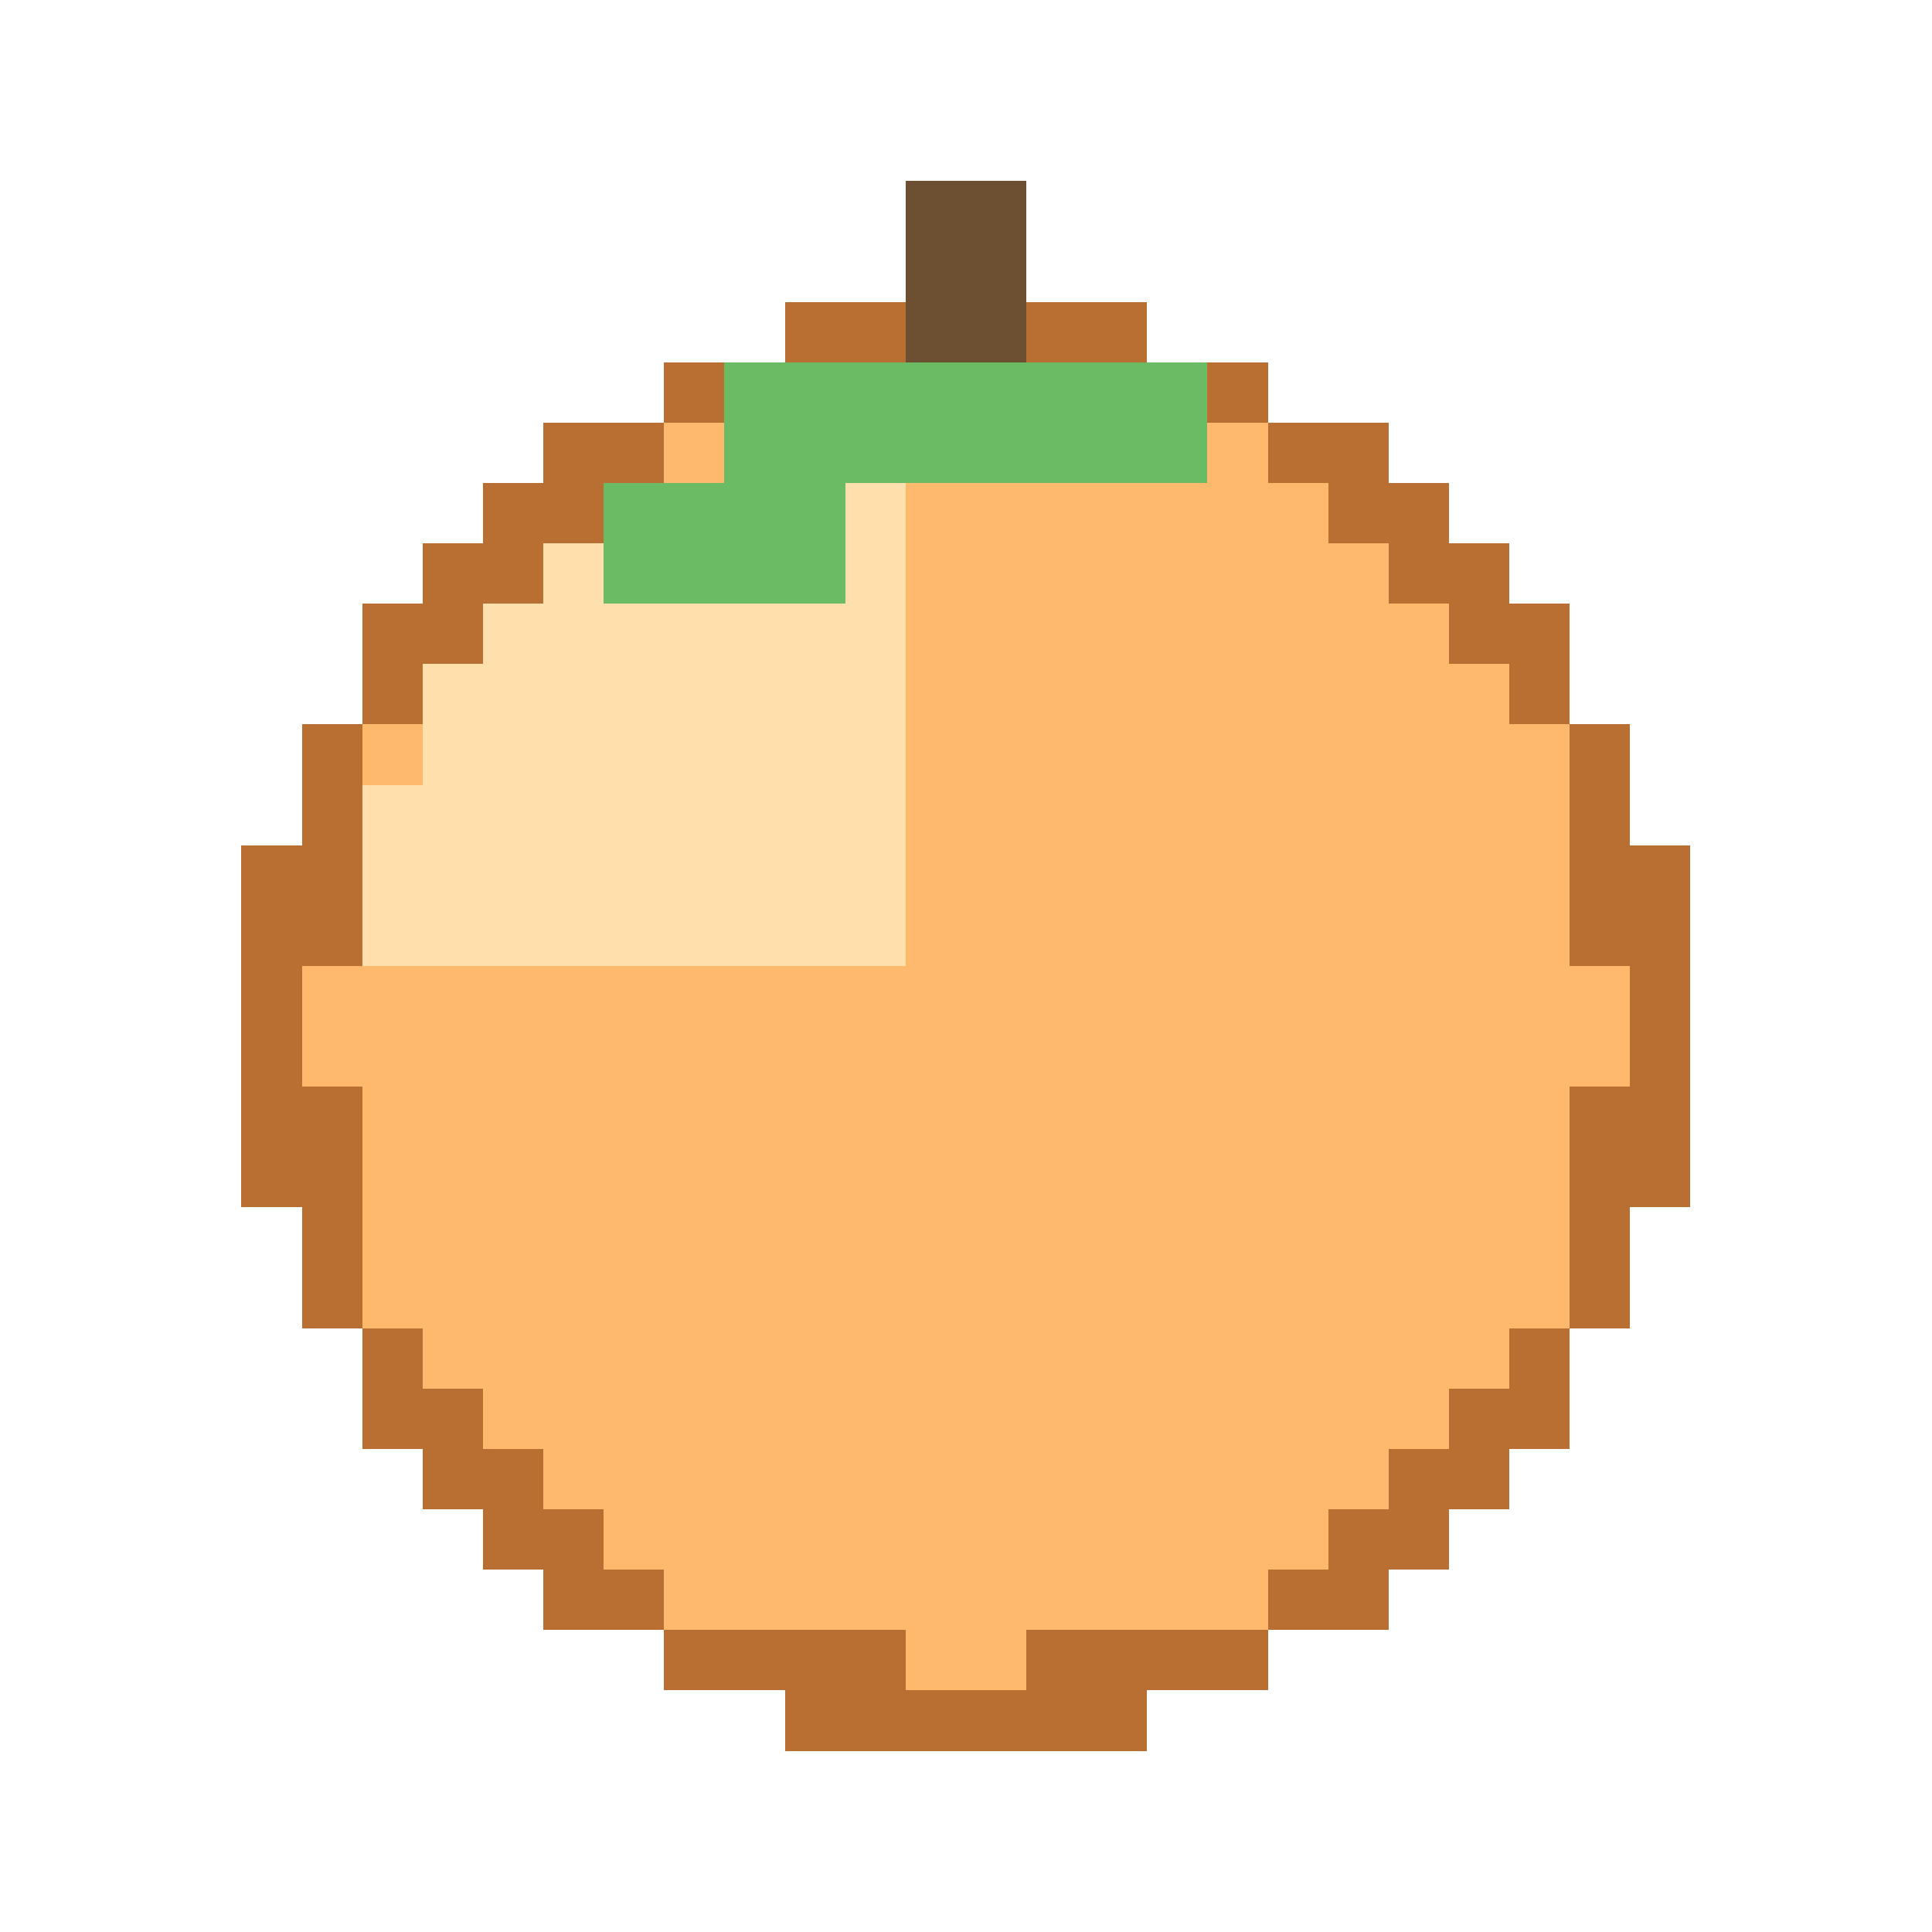
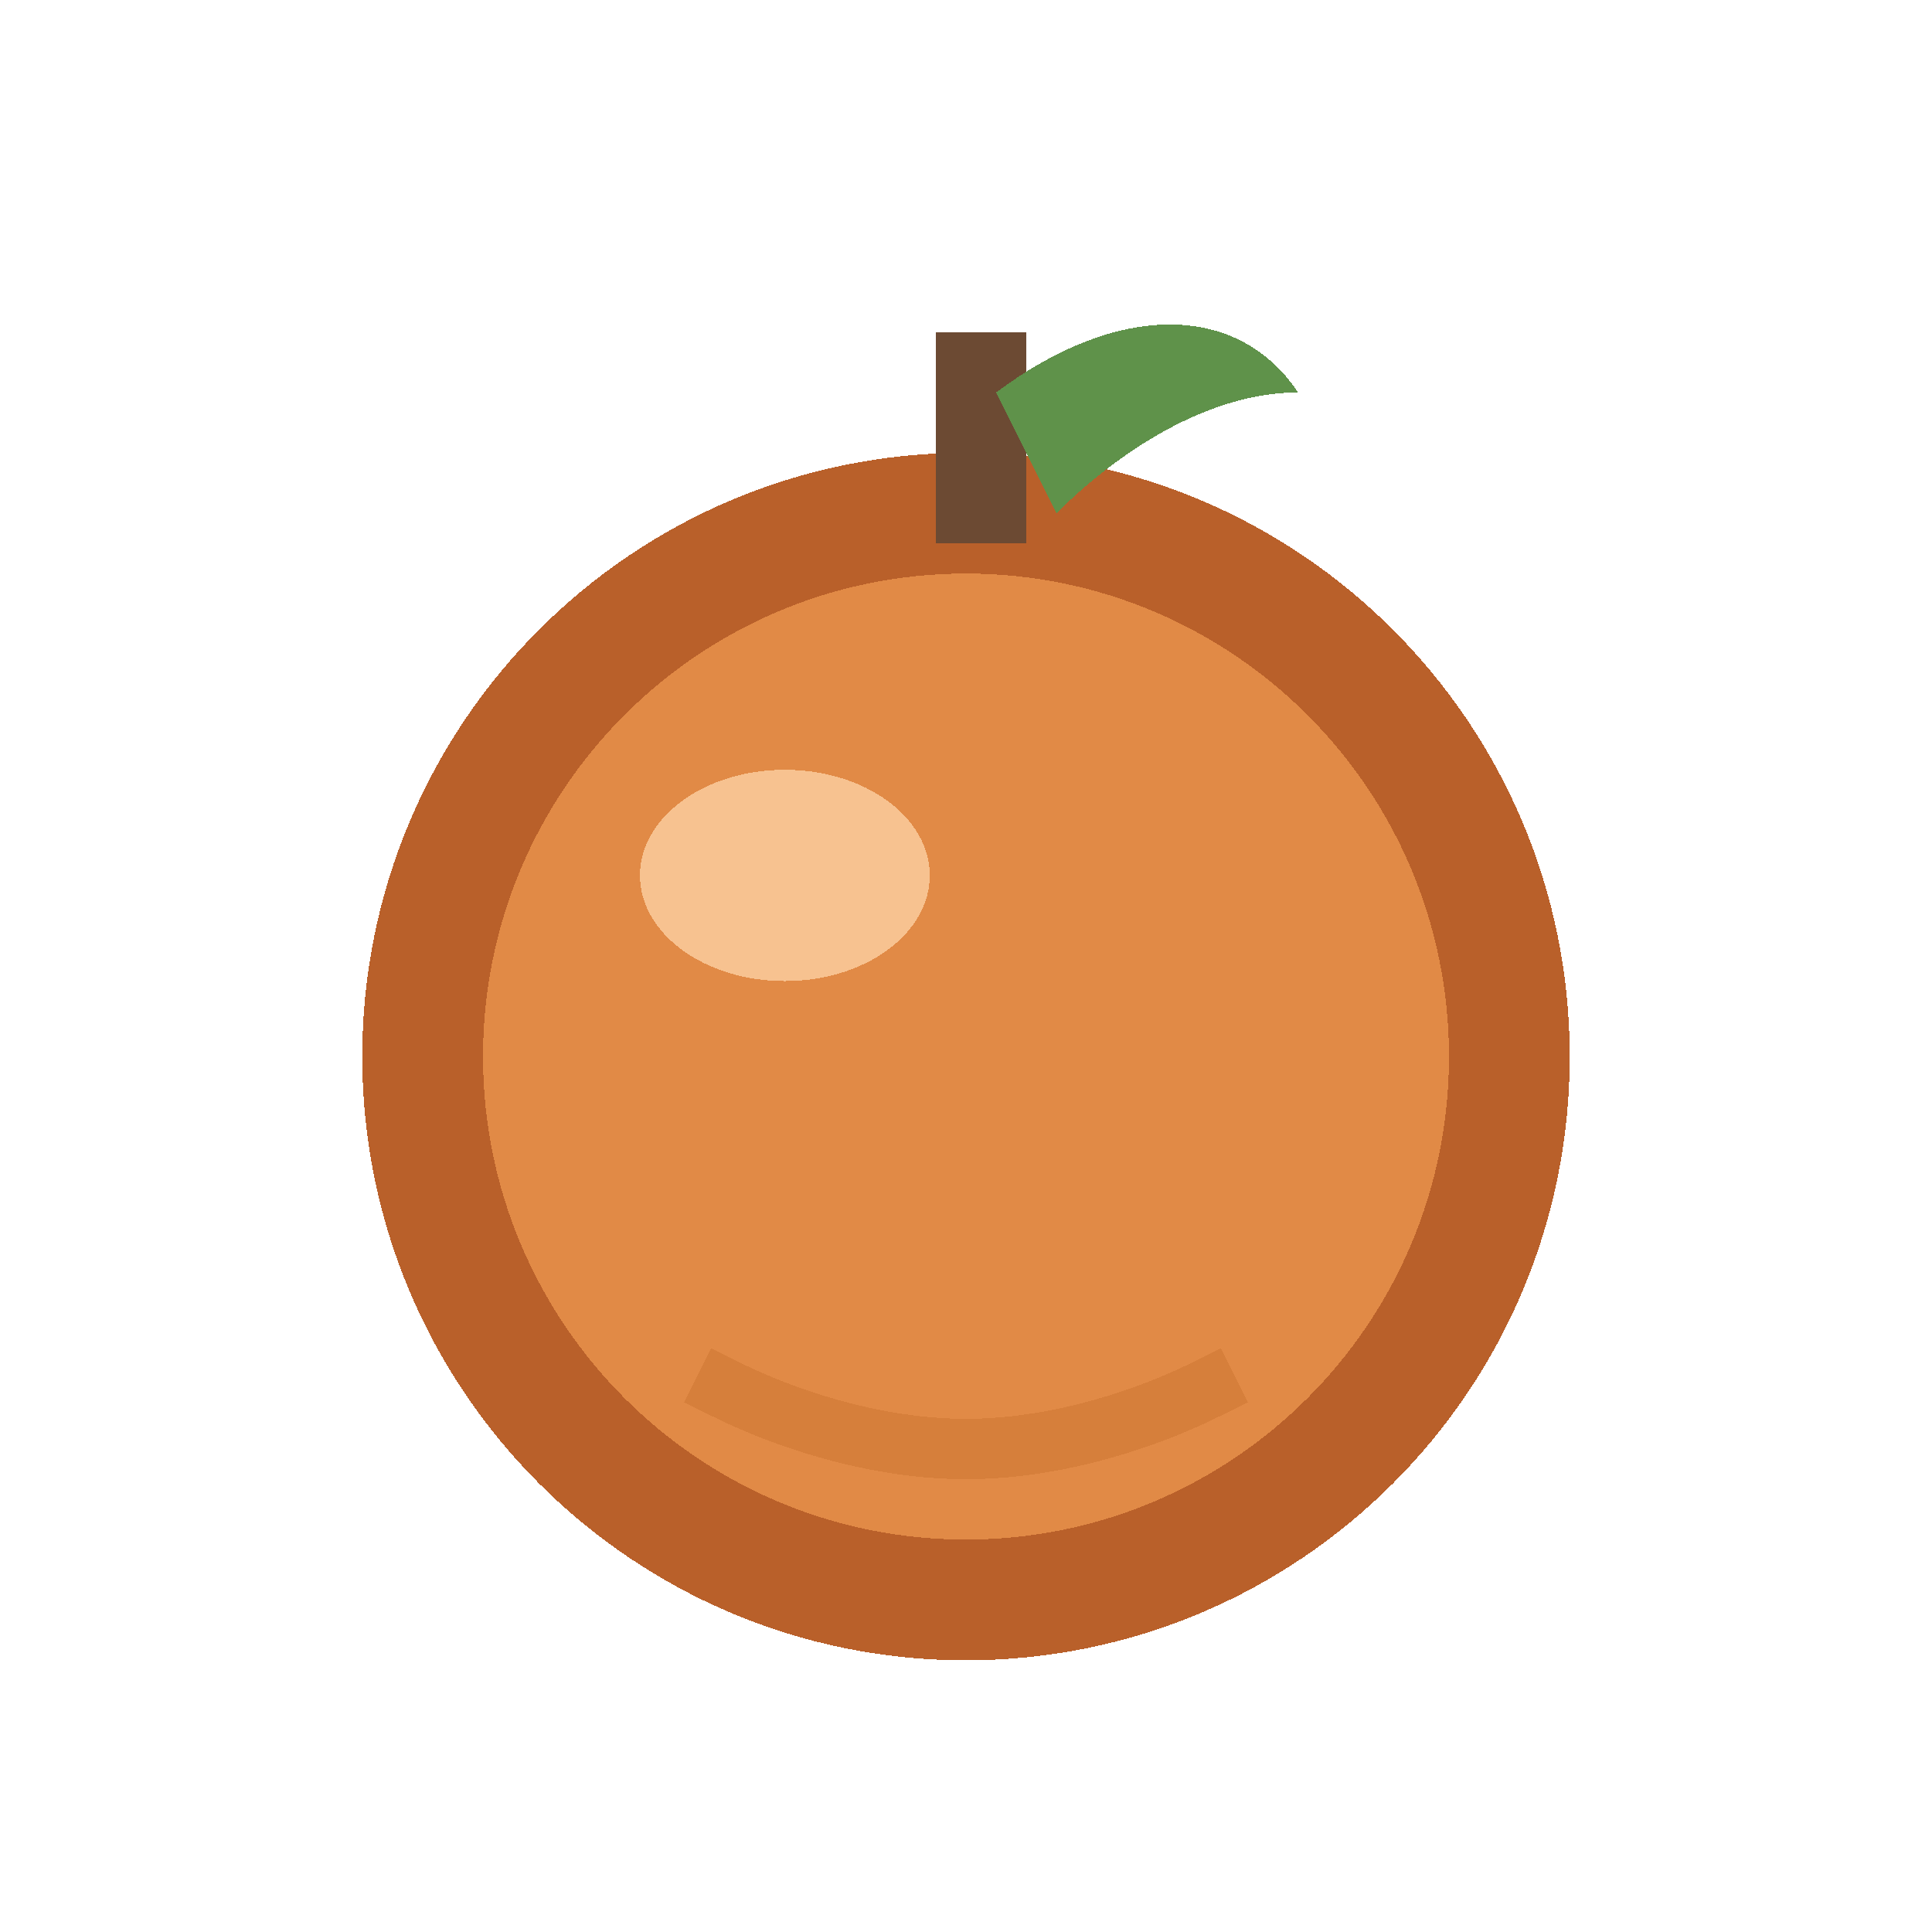
- <svg xmlns="http://www.w3.org/2000/svg" viewBox="0 0 64 64" shape-rendering="crispEdges" role="img">
-   <rect x="0" y="0" width="64" height="64" fill="transparent" />
-   <rect x="26" y="10" width="2" height="2" fill="#b86f31" />
-   <rect x="28" y="10" width="2" height="2" fill="#b86f31" />
-   <rect x="30" y="10" width="2" height="2" fill="#b86f31" />
-   <rect x="32" y="10" width="2" height="2" fill="#b86f31" />
-   <rect x="34" y="10" width="2" height="2" fill="#b86f31" />
-   <rect x="36" y="10" width="2" height="2" fill="#b86f31" />
-   <rect x="22" y="12" width="2" height="2" fill="#b86f31" />
-   <rect x="24" y="12" width="2" height="2" fill="#b86f31" />
-   <rect x="26" y="12" width="2" height="2" fill="#b86f31" />
-   <rect x="28" y="12" width="2" height="2" fill="#b86f31" />
-   <rect x="30" y="12" width="2" height="2" fill="#ffb96c" />
-   <rect x="32" y="12" width="2" height="2" fill="#ffb96c" />
-   <rect x="34" y="12" width="2" height="2" fill="#b86f31" />
-   <rect x="36" y="12" width="2" height="2" fill="#b86f31" />
-   <rect x="38" y="12" width="2" height="2" fill="#b86f31" />
-   <rect x="40" y="12" width="2" height="2" fill="#b86f31" />
-   <rect x="18" y="14" width="2" height="2" fill="#b86f31" />
-   <rect x="20" y="14" width="2" height="2" fill="#b86f31" />
-   <rect x="22" y="14" width="2" height="2" fill="#ffb96c" />
-   <rect x="24" y="14" width="2" height="2" fill="#ffe0ad" />
-   <rect x="26" y="14" width="2" height="2" fill="#ffe0ad" />
-   <rect x="28" y="14" width="2" height="2" fill="#ffe0ad" />
-   <rect x="30" y="14" width="2" height="2" fill="#ffb96c" />
-   <rect x="32" y="14" width="2" height="2" fill="#ffb96c" />
-   <rect x="34" y="14" width="2" height="2" fill="#ffb96c" />
-   <rect x="36" y="14" width="2" height="2" fill="#ffb96c" />
-   <rect x="38" y="14" width="2" height="2" fill="#ffb96c" />
-   <rect x="40" y="14" width="2" height="2" fill="#ffb96c" />
-   <rect x="42" y="14" width="2" height="2" fill="#b86f31" />
-   <rect x="44" y="14" width="2" height="2" fill="#b86f31" />
-   <rect x="16" y="16" width="2" height="2" fill="#b86f31" />
-   <rect x="18" y="16" width="2" height="2" fill="#b86f31" />
-   <rect x="20" y="16" width="2" height="2" fill="#ffe0ad" />
-   <rect x="22" y="16" width="2" height="2" fill="#ffe0ad" />
-   <rect x="24" y="16" width="2" height="2" fill="#ffe0ad" />
-   <rect x="26" y="16" width="2" height="2" fill="#ffe0ad" />
-   <rect x="28" y="16" width="2" height="2" fill="#ffe0ad" />
-   <rect x="30" y="16" width="2" height="2" fill="#ffb96c" />
-   <rect x="32" y="16" width="2" height="2" fill="#ffb96c" />
-   <rect x="34" y="16" width="2" height="2" fill="#ffb96c" />
-   <rect x="36" y="16" width="2" height="2" fill="#ffb96c" />
-   <rect x="38" y="16" width="2" height="2" fill="#ffb96c" />
-   <rect x="40" y="16" width="2" height="2" fill="#ffb96c" />
-   <rect x="42" y="16" width="2" height="2" fill="#ffb96c" />
-   <rect x="44" y="16" width="2" height="2" fill="#b86f31" />
-   <rect x="46" y="16" width="2" height="2" fill="#b86f31" />
-   <rect x="14" y="18" width="2" height="2" fill="#b86f31" />
-   <rect x="16" y="18" width="2" height="2" fill="#b86f31" />
-   <rect x="18" y="18" width="2" height="2" fill="#ffe0ad" />
-   <rect x="20" y="18" width="2" height="2" fill="#ffe0ad" />
-   <rect x="22" y="18" width="2" height="2" fill="#ffe0ad" />
-   <rect x="24" y="18" width="2" height="2" fill="#ffe0ad" />
-   <rect x="26" y="18" width="2" height="2" fill="#ffe0ad" />
-   <rect x="28" y="18" width="2" height="2" fill="#ffe0ad" />
-   <rect x="30" y="18" width="2" height="2" fill="#ffb96c" />
-   <rect x="32" y="18" width="2" height="2" fill="#ffb96c" />
-   <rect x="34" y="18" width="2" height="2" fill="#ffb96c" />
-   <rect x="36" y="18" width="2" height="2" fill="#ffb96c" />
-   <rect x="38" y="18" width="2" height="2" fill="#ffb96c" />
-   <rect x="40" y="18" width="2" height="2" fill="#ffb96c" />
-   <rect x="42" y="18" width="2" height="2" fill="#ffb96c" />
-   <rect x="44" y="18" width="2" height="2" fill="#ffb96c" />
-   <rect x="46" y="18" width="2" height="2" fill="#b86f31" />
-   <rect x="48" y="18" width="2" height="2" fill="#b86f31" />
-   <rect x="12" y="20" width="2" height="2" fill="#b86f31" />
-   <rect x="14" y="20" width="2" height="2" fill="#b86f31" />
-   <rect x="16" y="20" width="2" height="2" fill="#ffe0ad" />
-   <rect x="18" y="20" width="2" height="2" fill="#ffe0ad" />
-   <rect x="20" y="20" width="2" height="2" fill="#ffe0ad" />
-   <rect x="22" y="20" width="2" height="2" fill="#ffe0ad" />
-   <rect x="24" y="20" width="2" height="2" fill="#ffe0ad" />
-   <rect x="26" y="20" width="2" height="2" fill="#ffe0ad" />
-   <rect x="28" y="20" width="2" height="2" fill="#ffe0ad" />
-   <rect x="30" y="20" width="2" height="2" fill="#ffb96c" />
-   <rect x="32" y="20" width="2" height="2" fill="#ffb96c" />
-   <rect x="34" y="20" width="2" height="2" fill="#ffb96c" />
-   <rect x="36" y="20" width="2" height="2" fill="#ffb96c" />
-   <rect x="38" y="20" width="2" height="2" fill="#ffb96c" />
-   <rect x="40" y="20" width="2" height="2" fill="#ffb96c" />
-   <rect x="42" y="20" width="2" height="2" fill="#ffb96c" />
-   <rect x="44" y="20" width="2" height="2" fill="#ffb96c" />
-   <rect x="46" y="20" width="2" height="2" fill="#ffb96c" />
-   <rect x="48" y="20" width="2" height="2" fill="#b86f31" />
-   <rect x="50" y="20" width="2" height="2" fill="#b86f31" />
-   <rect x="12" y="22" width="2" height="2" fill="#b86f31" />
-   <rect x="14" y="22" width="2" height="2" fill="#ffe0ad" />
-   <rect x="16" y="22" width="2" height="2" fill="#ffe0ad" />
-   <rect x="18" y="22" width="2" height="2" fill="#ffe0ad" />
-   <rect x="20" y="22" width="2" height="2" fill="#ffe0ad" />
-   <rect x="22" y="22" width="2" height="2" fill="#ffe0ad" />
-   <rect x="24" y="22" width="2" height="2" fill="#ffe0ad" />
-   <rect x="26" y="22" width="2" height="2" fill="#ffe0ad" />
-   <rect x="28" y="22" width="2" height="2" fill="#ffe0ad" />
-   <rect x="30" y="22" width="2" height="2" fill="#ffb96c" />
-   <rect x="32" y="22" width="2" height="2" fill="#ffb96c" />
-   <rect x="34" y="22" width="2" height="2" fill="#ffb96c" />
-   <rect x="36" y="22" width="2" height="2" fill="#ffb96c" />
-   <rect x="38" y="22" width="2" height="2" fill="#ffb96c" />
-   <rect x="40" y="22" width="2" height="2" fill="#ffb96c" />
-   <rect x="42" y="22" width="2" height="2" fill="#ffb96c" />
-   <rect x="44" y="22" width="2" height="2" fill="#ffb96c" />
-   <rect x="46" y="22" width="2" height="2" fill="#ffb96c" />
-   <rect x="48" y="22" width="2" height="2" fill="#ffb96c" />
-   <rect x="50" y="22" width="2" height="2" fill="#b86f31" />
-   <rect x="10" y="24" width="2" height="2" fill="#b86f31" />
-   <rect x="12" y="24" width="2" height="2" fill="#ffb96c" />
-   <rect x="14" y="24" width="2" height="2" fill="#ffe0ad" />
-   <rect x="16" y="24" width="2" height="2" fill="#ffe0ad" />
-   <rect x="18" y="24" width="2" height="2" fill="#ffe0ad" />
-   <rect x="20" y="24" width="2" height="2" fill="#ffe0ad" />
-   <rect x="22" y="24" width="2" height="2" fill="#ffe0ad" />
-   <rect x="24" y="24" width="2" height="2" fill="#ffe0ad" />
-   <rect x="26" y="24" width="2" height="2" fill="#ffe0ad" />
-   <rect x="28" y="24" width="2" height="2" fill="#ffe0ad" />
-   <rect x="30" y="24" width="2" height="2" fill="#ffb96c" />
-   <rect x="32" y="24" width="2" height="2" fill="#ffb96c" />
-   <rect x="34" y="24" width="2" height="2" fill="#ffb96c" />
-   <rect x="36" y="24" width="2" height="2" fill="#ffb96c" />
-   <rect x="38" y="24" width="2" height="2" fill="#ffb96c" />
-   <rect x="40" y="24" width="2" height="2" fill="#ffb96c" />
-   <rect x="42" y="24" width="2" height="2" fill="#ffb96c" />
-   <rect x="44" y="24" width="2" height="2" fill="#ffb96c" />
-   <rect x="46" y="24" width="2" height="2" fill="#ffb96c" />
-   <rect x="48" y="24" width="2" height="2" fill="#ffb96c" />
-   <rect x="50" y="24" width="2" height="2" fill="#ffb96c" />
-   <rect x="52" y="24" width="2" height="2" fill="#b86f31" />
-   <rect x="10" y="26" width="2" height="2" fill="#b86f31" />
-   <rect x="12" y="26" width="2" height="2" fill="#ffe0ad" />
-   <rect x="14" y="26" width="2" height="2" fill="#ffe0ad" />
-   <rect x="16" y="26" width="2" height="2" fill="#ffe0ad" />
-   <rect x="18" y="26" width="2" height="2" fill="#ffe0ad" />
-   <rect x="20" y="26" width="2" height="2" fill="#ffe0ad" />
-   <rect x="22" y="26" width="2" height="2" fill="#ffe0ad" />
-   <rect x="24" y="26" width="2" height="2" fill="#ffe0ad" />
-   <rect x="26" y="26" width="2" height="2" fill="#ffe0ad" />
-   <rect x="28" y="26" width="2" height="2" fill="#ffe0ad" />
-   <rect x="30" y="26" width="2" height="2" fill="#ffb96c" />
-   <rect x="32" y="26" width="2" height="2" fill="#ffb96c" />
-   <rect x="34" y="26" width="2" height="2" fill="#ffb96c" />
-   <rect x="36" y="26" width="2" height="2" fill="#ffb96c" />
-   <rect x="38" y="26" width="2" height="2" fill="#ffb96c" />
-   <rect x="40" y="26" width="2" height="2" fill="#ffb96c" />
-   <rect x="42" y="26" width="2" height="2" fill="#ffb96c" />
-   <rect x="44" y="26" width="2" height="2" fill="#ffb96c" />
-   <rect x="46" y="26" width="2" height="2" fill="#ffb96c" />
-   <rect x="48" y="26" width="2" height="2" fill="#ffb96c" />
-   <rect x="50" y="26" width="2" height="2" fill="#ffb96c" />
-   <rect x="52" y="26" width="2" height="2" fill="#b86f31" />
-   <rect x="8" y="28" width="2" height="2" fill="#b86f31" />
-   <rect x="10" y="28" width="2" height="2" fill="#b86f31" />
-   <rect x="12" y="28" width="2" height="2" fill="#ffe0ad" />
-   <rect x="14" y="28" width="2" height="2" fill="#ffe0ad" />
-   <rect x="16" y="28" width="2" height="2" fill="#ffe0ad" />
-   <rect x="18" y="28" width="2" height="2" fill="#ffe0ad" />
-   <rect x="20" y="28" width="2" height="2" fill="#ffe0ad" />
-   <rect x="22" y="28" width="2" height="2" fill="#ffe0ad" />
-   <rect x="24" y="28" width="2" height="2" fill="#ffe0ad" />
-   <rect x="26" y="28" width="2" height="2" fill="#ffe0ad" />
-   <rect x="28" y="28" width="2" height="2" fill="#ffe0ad" />
-   <rect x="30" y="28" width="2" height="2" fill="#ffb96c" />
-   <rect x="32" y="28" width="2" height="2" fill="#ffb96c" />
-   <rect x="34" y="28" width="2" height="2" fill="#ffb96c" />
-   <rect x="36" y="28" width="2" height="2" fill="#ffb96c" />
-   <rect x="38" y="28" width="2" height="2" fill="#ffb96c" />
-   <rect x="40" y="28" width="2" height="2" fill="#ffb96c" />
-   <rect x="42" y="28" width="2" height="2" fill="#ffb96c" />
-   <rect x="44" y="28" width="2" height="2" fill="#ffb96c" />
-   <rect x="46" y="28" width="2" height="2" fill="#ffb96c" />
-   <rect x="48" y="28" width="2" height="2" fill="#ffb96c" />
-   <rect x="50" y="28" width="2" height="2" fill="#ffb96c" />
-   <rect x="52" y="28" width="2" height="2" fill="#b86f31" />
-   <rect x="54" y="28" width="2" height="2" fill="#b86f31" />
-   <rect x="8" y="30" width="2" height="2" fill="#b86f31" />
-   <rect x="10" y="30" width="2" height="2" fill="#b86f31" />
-   <rect x="12" y="30" width="2" height="2" fill="#ffe0ad" />
-   <rect x="14" y="30" width="2" height="2" fill="#ffe0ad" />
-   <rect x="16" y="30" width="2" height="2" fill="#ffe0ad" />
-   <rect x="18" y="30" width="2" height="2" fill="#ffe0ad" />
-   <rect x="20" y="30" width="2" height="2" fill="#ffe0ad" />
-   <rect x="22" y="30" width="2" height="2" fill="#ffe0ad" />
-   <rect x="24" y="30" width="2" height="2" fill="#ffe0ad" />
-   <rect x="26" y="30" width="2" height="2" fill="#ffe0ad" />
-   <rect x="28" y="30" width="2" height="2" fill="#ffe0ad" />
-   <rect x="30" y="30" width="2" height="2" fill="#ffb96c" />
-   <rect x="32" y="30" width="2" height="2" fill="#ffb96c" />
-   <rect x="34" y="30" width="2" height="2" fill="#ffb96c" />
-   <rect x="36" y="30" width="2" height="2" fill="#ffb96c" />
-   <rect x="38" y="30" width="2" height="2" fill="#ffb96c" />
-   <rect x="40" y="30" width="2" height="2" fill="#ffb96c" />
-   <rect x="42" y="30" width="2" height="2" fill="#ffb96c" />
-   <rect x="44" y="30" width="2" height="2" fill="#ffb96c" />
-   <rect x="46" y="30" width="2" height="2" fill="#ffb96c" />
-   <rect x="48" y="30" width="2" height="2" fill="#ffb96c" />
-   <rect x="50" y="30" width="2" height="2" fill="#ffb96c" />
-   <rect x="52" y="30" width="2" height="2" fill="#b86f31" />
-   <rect x="54" y="30" width="2" height="2" fill="#b86f31" />
-   <rect x="8" y="32" width="2" height="2" fill="#b86f31" />
-   <rect x="10" y="32" width="2" height="2" fill="#ffb96c" />
-   <rect x="12" y="32" width="2" height="2" fill="#ffb96c" />
-   <rect x="14" y="32" width="2" height="2" fill="#ffb96c" />
-   <rect x="16" y="32" width="2" height="2" fill="#ffb96c" />
-   <rect x="18" y="32" width="2" height="2" fill="#ffb96c" />
-   <rect x="20" y="32" width="2" height="2" fill="#ffb96c" />
-   <rect x="22" y="32" width="2" height="2" fill="#ffb96c" />
-   <rect x="24" y="32" width="2" height="2" fill="#ffb96c" />
-   <rect x="26" y="32" width="2" height="2" fill="#ffb96c" />
-   <rect x="28" y="32" width="2" height="2" fill="#ffb96c" />
-   <rect x="30" y="32" width="2" height="2" fill="#ffb96c" />
-   <rect x="32" y="32" width="2" height="2" fill="#ffb96c" />
-   <rect x="34" y="32" width="2" height="2" fill="#ffb96c" />
-   <rect x="36" y="32" width="2" height="2" fill="#ffb96c" />
-   <rect x="38" y="32" width="2" height="2" fill="#ffb96c" />
-   <rect x="40" y="32" width="2" height="2" fill="#ffb96c" />
-   <rect x="42" y="32" width="2" height="2" fill="#ffb96c" />
-   <rect x="44" y="32" width="2" height="2" fill="#ffb96c" />
-   <rect x="46" y="32" width="2" height="2" fill="#ffb96c" />
-   <rect x="48" y="32" width="2" height="2" fill="#ffb96c" />
-   <rect x="50" y="32" width="2" height="2" fill="#ffb96c" />
-   <rect x="52" y="32" width="2" height="2" fill="#ffb96c" />
-   <rect x="54" y="32" width="2" height="2" fill="#b86f31" />
-   <rect x="8" y="34" width="2" height="2" fill="#b86f31" />
-   <rect x="10" y="34" width="2" height="2" fill="#ffb96c" />
-   <rect x="12" y="34" width="2" height="2" fill="#ffb96c" />
-   <rect x="14" y="34" width="2" height="2" fill="#ffb96c" />
-   <rect x="16" y="34" width="2" height="2" fill="#ffb96c" />
-   <rect x="18" y="34" width="2" height="2" fill="#ffb96c" />
-   <rect x="20" y="34" width="2" height="2" fill="#ffb96c" />
-   <rect x="22" y="34" width="2" height="2" fill="#ffb96c" />
-   <rect x="24" y="34" width="2" height="2" fill="#ffb96c" />
-   <rect x="26" y="34" width="2" height="2" fill="#ffb96c" />
-   <rect x="28" y="34" width="2" height="2" fill="#ffb96c" />
-   <rect x="30" y="34" width="2" height="2" fill="#ffb96c" />
-   <rect x="32" y="34" width="2" height="2" fill="#ffb96c" />
-   <rect x="34" y="34" width="2" height="2" fill="#ffb96c" />
-   <rect x="36" y="34" width="2" height="2" fill="#ffb96c" />
-   <rect x="38" y="34" width="2" height="2" fill="#ffb96c" />
-   <rect x="40" y="34" width="2" height="2" fill="#ffb96c" />
-   <rect x="42" y="34" width="2" height="2" fill="#ffb96c" />
-   <rect x="44" y="34" width="2" height="2" fill="#ffb96c" />
-   <rect x="46" y="34" width="2" height="2" fill="#ffb96c" />
-   <rect x="48" y="34" width="2" height="2" fill="#ffb96c" />
-   <rect x="50" y="34" width="2" height="2" fill="#ffb96c" />
-   <rect x="52" y="34" width="2" height="2" fill="#ffb96c" />
-   <rect x="54" y="34" width="2" height="2" fill="#b86f31" />
-   <rect x="8" y="36" width="2" height="2" fill="#b86f31" />
-   <rect x="10" y="36" width="2" height="2" fill="#b86f31" />
-   <rect x="12" y="36" width="2" height="2" fill="#ffb96c" />
-   <rect x="14" y="36" width="2" height="2" fill="#ffb96c" />
-   <rect x="16" y="36" width="2" height="2" fill="#ffb96c" />
-   <rect x="18" y="36" width="2" height="2" fill="#ffb96c" />
-   <rect x="20" y="36" width="2" height="2" fill="#ffb96c" />
-   <rect x="22" y="36" width="2" height="2" fill="#ffb96c" />
-   <rect x="24" y="36" width="2" height="2" fill="#ffb96c" />
-   <rect x="26" y="36" width="2" height="2" fill="#ffb96c" />
-   <rect x="28" y="36" width="2" height="2" fill="#ffb96c" />
-   <rect x="30" y="36" width="2" height="2" fill="#ffb96c" />
-   <rect x="32" y="36" width="2" height="2" fill="#ffb96c" />
-   <rect x="34" y="36" width="2" height="2" fill="#ffb96c" />
-   <rect x="36" y="36" width="2" height="2" fill="#ffb96c" />
-   <rect x="38" y="36" width="2" height="2" fill="#ffb96c" />
-   <rect x="40" y="36" width="2" height="2" fill="#ffb96c" />
-   <rect x="42" y="36" width="2" height="2" fill="#ffb96c" />
-   <rect x="44" y="36" width="2" height="2" fill="#ffb96c" />
-   <rect x="46" y="36" width="2" height="2" fill="#ffb96c" />
-   <rect x="48" y="36" width="2" height="2" fill="#ffb96c" />
-   <rect x="50" y="36" width="2" height="2" fill="#ffb96c" />
-   <rect x="52" y="36" width="2" height="2" fill="#b86f31" />
-   <rect x="54" y="36" width="2" height="2" fill="#b86f31" />
-   <rect x="8" y="38" width="2" height="2" fill="#b86f31" />
-   <rect x="10" y="38" width="2" height="2" fill="#b86f31" />
-   <rect x="12" y="38" width="2" height="2" fill="#ffb96c" />
-   <rect x="14" y="38" width="2" height="2" fill="#ffb96c" />
-   <rect x="16" y="38" width="2" height="2" fill="#ffb96c" />
-   <rect x="18" y="38" width="2" height="2" fill="#ffb96c" />
-   <rect x="20" y="38" width="2" height="2" fill="#ffb96c" />
-   <rect x="22" y="38" width="2" height="2" fill="#ffb96c" />
-   <rect x="24" y="38" width="2" height="2" fill="#ffb96c" />
-   <rect x="26" y="38" width="2" height="2" fill="#ffb96c" />
-   <rect x="28" y="38" width="2" height="2" fill="#ffb96c" />
-   <rect x="30" y="38" width="2" height="2" fill="#ffb96c" />
-   <rect x="32" y="38" width="2" height="2" fill="#ffb96c" />
-   <rect x="34" y="38" width="2" height="2" fill="#ffb96c" />
-   <rect x="36" y="38" width="2" height="2" fill="#ffb96c" />
-   <rect x="38" y="38" width="2" height="2" fill="#ffb96c" />
-   <rect x="40" y="38" width="2" height="2" fill="#ffb96c" />
-   <rect x="42" y="38" width="2" height="2" fill="#ffb96c" />
-   <rect x="44" y="38" width="2" height="2" fill="#ffb96c" />
-   <rect x="46" y="38" width="2" height="2" fill="#ffb96c" />
-   <rect x="48" y="38" width="2" height="2" fill="#ffb96c" />
-   <rect x="50" y="38" width="2" height="2" fill="#ffb96c" />
-   <rect x="52" y="38" width="2" height="2" fill="#b86f31" />
-   <rect x="54" y="38" width="2" height="2" fill="#b86f31" />
-   <rect x="10" y="40" width="2" height="2" fill="#b86f31" />
-   <rect x="12" y="40" width="2" height="2" fill="#ffb96c" />
-   <rect x="14" y="40" width="2" height="2" fill="#ffb96c" />
-   <rect x="16" y="40" width="2" height="2" fill="#ffb96c" />
-   <rect x="18" y="40" width="2" height="2" fill="#ffb96c" />
-   <rect x="20" y="40" width="2" height="2" fill="#ffb96c" />
-   <rect x="22" y="40" width="2" height="2" fill="#ffb96c" />
-   <rect x="24" y="40" width="2" height="2" fill="#ffb96c" />
-   <rect x="26" y="40" width="2" height="2" fill="#ffb96c" />
-   <rect x="28" y="40" width="2" height="2" fill="#ffb96c" />
-   <rect x="30" y="40" width="2" height="2" fill="#ffb96c" />
-   <rect x="32" y="40" width="2" height="2" fill="#ffb96c" />
-   <rect x="34" y="40" width="2" height="2" fill="#ffb96c" />
-   <rect x="36" y="40" width="2" height="2" fill="#ffb96c" />
-   <rect x="38" y="40" width="2" height="2" fill="#ffb96c" />
-   <rect x="40" y="40" width="2" height="2" fill="#ffb96c" />
-   <rect x="42" y="40" width="2" height="2" fill="#ffb96c" />
-   <rect x="44" y="40" width="2" height="2" fill="#ffb96c" />
-   <rect x="46" y="40" width="2" height="2" fill="#ffb96c" />
-   <rect x="48" y="40" width="2" height="2" fill="#ffb96c" />
-   <rect x="50" y="40" width="2" height="2" fill="#ffb96c" />
-   <rect x="52" y="40" width="2" height="2" fill="#b86f31" />
-   <rect x="10" y="42" width="2" height="2" fill="#b86f31" />
-   <rect x="12" y="42" width="2" height="2" fill="#ffb96c" />
-   <rect x="14" y="42" width="2" height="2" fill="#ffb96c" />
-   <rect x="16" y="42" width="2" height="2" fill="#ffb96c" />
-   <rect x="18" y="42" width="2" height="2" fill="#ffb96c" />
-   <rect x="20" y="42" width="2" height="2" fill="#ffb96c" />
-   <rect x="22" y="42" width="2" height="2" fill="#ffb96c" />
-   <rect x="24" y="42" width="2" height="2" fill="#ffb96c" />
-   <rect x="26" y="42" width="2" height="2" fill="#ffb96c" />
-   <rect x="28" y="42" width="2" height="2" fill="#ffb96c" />
-   <rect x="30" y="42" width="2" height="2" fill="#ffb96c" />
-   <rect x="32" y="42" width="2" height="2" fill="#ffb96c" />
-   <rect x="34" y="42" width="2" height="2" fill="#ffb96c" />
-   <rect x="36" y="42" width="2" height="2" fill="#ffb96c" />
-   <rect x="38" y="42" width="2" height="2" fill="#ffb96c" />
-   <rect x="40" y="42" width="2" height="2" fill="#ffb96c" />
-   <rect x="42" y="42" width="2" height="2" fill="#ffb96c" />
-   <rect x="44" y="42" width="2" height="2" fill="#ffb96c" />
-   <rect x="46" y="42" width="2" height="2" fill="#ffb96c" />
-   <rect x="48" y="42" width="2" height="2" fill="#ffb96c" />
-   <rect x="50" y="42" width="2" height="2" fill="#ffb96c" />
-   <rect x="52" y="42" width="2" height="2" fill="#b86f31" />
-   <rect x="12" y="44" width="2" height="2" fill="#b86f31" />
-   <rect x="14" y="44" width="2" height="2" fill="#ffb96c" />
-   <rect x="16" y="44" width="2" height="2" fill="#ffb96c" />
-   <rect x="18" y="44" width="2" height="2" fill="#ffb96c" />
-   <rect x="20" y="44" width="2" height="2" fill="#ffb96c" />
-   <rect x="22" y="44" width="2" height="2" fill="#ffb96c" />
-   <rect x="24" y="44" width="2" height="2" fill="#ffb96c" />
-   <rect x="26" y="44" width="2" height="2" fill="#ffb96c" />
-   <rect x="28" y="44" width="2" height="2" fill="#ffb96c" />
-   <rect x="30" y="44" width="2" height="2" fill="#ffb96c" />
-   <rect x="32" y="44" width="2" height="2" fill="#ffb96c" />
-   <rect x="34" y="44" width="2" height="2" fill="#ffb96c" />
-   <rect x="36" y="44" width="2" height="2" fill="#ffb96c" />
-   <rect x="38" y="44" width="2" height="2" fill="#ffb96c" />
-   <rect x="40" y="44" width="2" height="2" fill="#ffb96c" />
-   <rect x="42" y="44" width="2" height="2" fill="#ffb96c" />
-   <rect x="44" y="44" width="2" height="2" fill="#ffb96c" />
-   <rect x="46" y="44" width="2" height="2" fill="#ffb96c" />
-   <rect x="48" y="44" width="2" height="2" fill="#ffb96c" />
-   <rect x="50" y="44" width="2" height="2" fill="#b86f31" />
-   <rect x="12" y="46" width="2" height="2" fill="#b86f31" />
-   <rect x="14" y="46" width="2" height="2" fill="#b86f31" />
-   <rect x="16" y="46" width="2" height="2" fill="#ffb96c" />
-   <rect x="18" y="46" width="2" height="2" fill="#ffb96c" />
-   <rect x="20" y="46" width="2" height="2" fill="#ffb96c" />
-   <rect x="22" y="46" width="2" height="2" fill="#ffb96c" />
-   <rect x="24" y="46" width="2" height="2" fill="#ffb96c" />
-   <rect x="26" y="46" width="2" height="2" fill="#ffb96c" />
-   <rect x="28" y="46" width="2" height="2" fill="#ffb96c" />
-   <rect x="30" y="46" width="2" height="2" fill="#ffb96c" />
-   <rect x="32" y="46" width="2" height="2" fill="#ffb96c" />
-   <rect x="34" y="46" width="2" height="2" fill="#ffb96c" />
-   <rect x="36" y="46" width="2" height="2" fill="#ffb96c" />
-   <rect x="38" y="46" width="2" height="2" fill="#ffb96c" />
-   <rect x="40" y="46" width="2" height="2" fill="#ffb96c" />
-   <rect x="42" y="46" width="2" height="2" fill="#ffb96c" />
-   <rect x="44" y="46" width="2" height="2" fill="#ffb96c" />
-   <rect x="46" y="46" width="2" height="2" fill="#ffb96c" />
-   <rect x="48" y="46" width="2" height="2" fill="#b86f31" />
-   <rect x="50" y="46" width="2" height="2" fill="#b86f31" />
-   <rect x="14" y="48" width="2" height="2" fill="#b86f31" />
-   <rect x="16" y="48" width="2" height="2" fill="#b86f31" />
-   <rect x="18" y="48" width="2" height="2" fill="#ffb96c" />
-   <rect x="20" y="48" width="2" height="2" fill="#ffb96c" />
-   <rect x="22" y="48" width="2" height="2" fill="#ffb96c" />
-   <rect x="24" y="48" width="2" height="2" fill="#ffb96c" />
-   <rect x="26" y="48" width="2" height="2" fill="#ffb96c" />
-   <rect x="28" y="48" width="2" height="2" fill="#ffb96c" />
-   <rect x="30" y="48" width="2" height="2" fill="#ffb96c" />
-   <rect x="32" y="48" width="2" height="2" fill="#ffb96c" />
-   <rect x="34" y="48" width="2" height="2" fill="#ffb96c" />
-   <rect x="36" y="48" width="2" height="2" fill="#ffb96c" />
-   <rect x="38" y="48" width="2" height="2" fill="#ffb96c" />
-   <rect x="40" y="48" width="2" height="2" fill="#ffb96c" />
-   <rect x="42" y="48" width="2" height="2" fill="#ffb96c" />
-   <rect x="44" y="48" width="2" height="2" fill="#ffb96c" />
-   <rect x="46" y="48" width="2" height="2" fill="#b86f31" />
-   <rect x="48" y="48" width="2" height="2" fill="#b86f31" />
-   <rect x="16" y="50" width="2" height="2" fill="#b86f31" />
-   <rect x="18" y="50" width="2" height="2" fill="#b86f31" />
-   <rect x="20" y="50" width="2" height="2" fill="#ffb96c" />
-   <rect x="22" y="50" width="2" height="2" fill="#ffb96c" />
-   <rect x="24" y="50" width="2" height="2" fill="#ffb96c" />
-   <rect x="26" y="50" width="2" height="2" fill="#ffb96c" />
-   <rect x="28" y="50" width="2" height="2" fill="#ffb96c" />
-   <rect x="30" y="50" width="2" height="2" fill="#ffb96c" />
-   <rect x="32" y="50" width="2" height="2" fill="#ffb96c" />
-   <rect x="34" y="50" width="2" height="2" fill="#ffb96c" />
-   <rect x="36" y="50" width="2" height="2" fill="#ffb96c" />
-   <rect x="38" y="50" width="2" height="2" fill="#ffb96c" />
-   <rect x="40" y="50" width="2" height="2" fill="#ffb96c" />
-   <rect x="42" y="50" width="2" height="2" fill="#ffb96c" />
-   <rect x="44" y="50" width="2" height="2" fill="#b86f31" />
-   <rect x="46" y="50" width="2" height="2" fill="#b86f31" />
-   <rect x="18" y="52" width="2" height="2" fill="#b86f31" />
-   <rect x="20" y="52" width="2" height="2" fill="#b86f31" />
-   <rect x="22" y="52" width="2" height="2" fill="#ffb96c" />
-   <rect x="24" y="52" width="2" height="2" fill="#ffb96c" />
-   <rect x="26" y="52" width="2" height="2" fill="#ffb96c" />
-   <rect x="28" y="52" width="2" height="2" fill="#ffb96c" />
-   <rect x="30" y="52" width="2" height="2" fill="#ffb96c" />
-   <rect x="32" y="52" width="2" height="2" fill="#ffb96c" />
-   <rect x="34" y="52" width="2" height="2" fill="#ffb96c" />
-   <rect x="36" y="52" width="2" height="2" fill="#ffb96c" />
-   <rect x="38" y="52" width="2" height="2" fill="#ffb96c" />
-   <rect x="40" y="52" width="2" height="2" fill="#ffb96c" />
-   <rect x="42" y="52" width="2" height="2" fill="#b86f31" />
-   <rect x="44" y="52" width="2" height="2" fill="#b86f31" />
-   <rect x="22" y="54" width="2" height="2" fill="#b86f31" />
-   <rect x="24" y="54" width="2" height="2" fill="#b86f31" />
-   <rect x="26" y="54" width="2" height="2" fill="#b86f31" />
-   <rect x="28" y="54" width="2" height="2" fill="#b86f31" />
-   <rect x="30" y="54" width="2" height="2" fill="#ffb96c" />
-   <rect x="32" y="54" width="2" height="2" fill="#ffb96c" />
-   <rect x="34" y="54" width="2" height="2" fill="#b86f31" />
-   <rect x="36" y="54" width="2" height="2" fill="#b86f31" />
-   <rect x="38" y="54" width="2" height="2" fill="#b86f31" />
-   <rect x="40" y="54" width="2" height="2" fill="#b86f31" />
-   <rect x="26" y="56" width="2" height="2" fill="#b86f31" />
-   <rect x="28" y="56" width="2" height="2" fill="#b86f31" />
-   <rect x="30" y="56" width="2" height="2" fill="#b86f31" />
-   <rect x="32" y="56" width="2" height="2" fill="#b86f31" />
-   <rect x="34" y="56" width="2" height="2" fill="#b86f31" />
-   <rect x="36" y="56" width="2" height="2" fill="#b86f31" />
-   <rect x="30" y="6" width="4" height="8" fill="#6d4f31" />
-   <rect x="24" y="12" width="8" height="4" fill="#6abb63" />
-   <rect x="32" y="12" width="8" height="4" fill="#6abb63" />
-   <rect x="20" y="16" width="8" height="4" fill="#6abb63" />
+ <svg xmlns="http://www.w3.org/2000/svg" viewBox="0 0 64 64" shape-rendering="crispEdges" role="img" aria-label="orange">
+   <rect width="64" height="64" fill="transparent" />
+   <circle cx="32" cy="35" r="20" fill="#b9602a" />
+   <circle cx="32" cy="35" r="16" fill="#e18a46" />
+   <path d="M24 46c2 1 5 2 8 2s6-1 8-2" fill="none" stroke="#d67f3b" stroke-width="2" stroke-linecap="square" />
+   <ellipse cx="26" cy="29" rx="4.8" ry="3.5" fill="#ffd5aa" opacity="0.74" />
+   <rect x="31" y="11" width="3" height="7" fill="#6c4a33" />
+   <path d="M33 13c4-3 8-3 10 0-3 0-6 2-8 4Z" fill="#5f924a" />
</svg>
